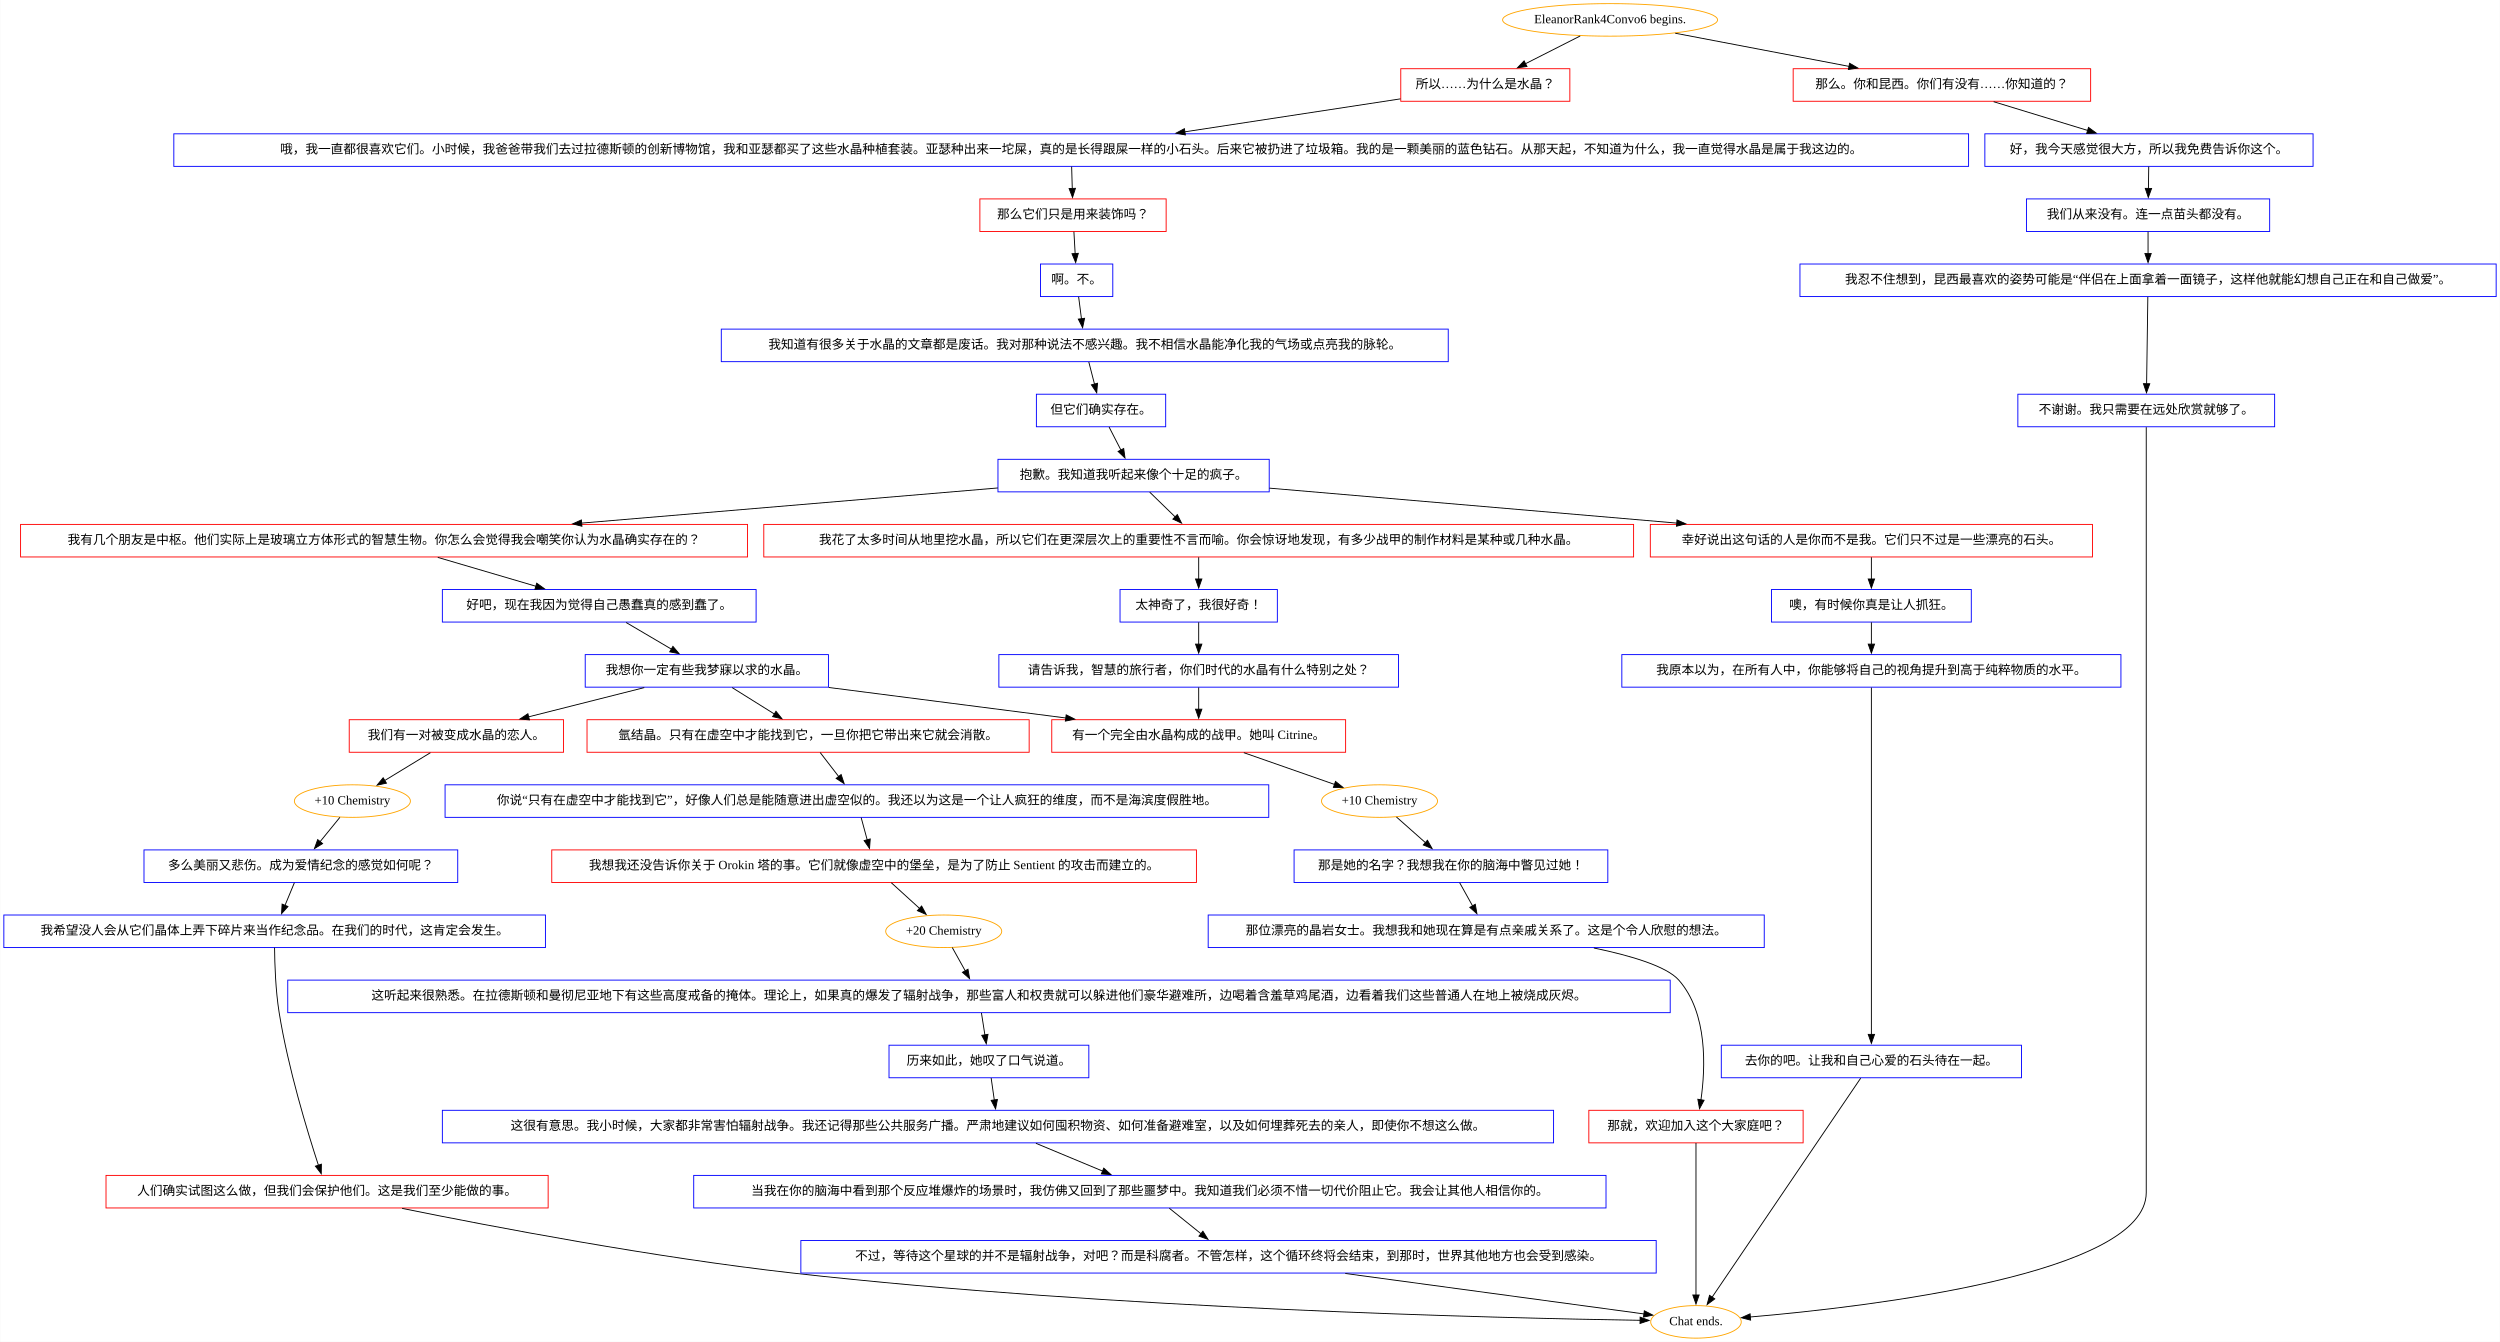
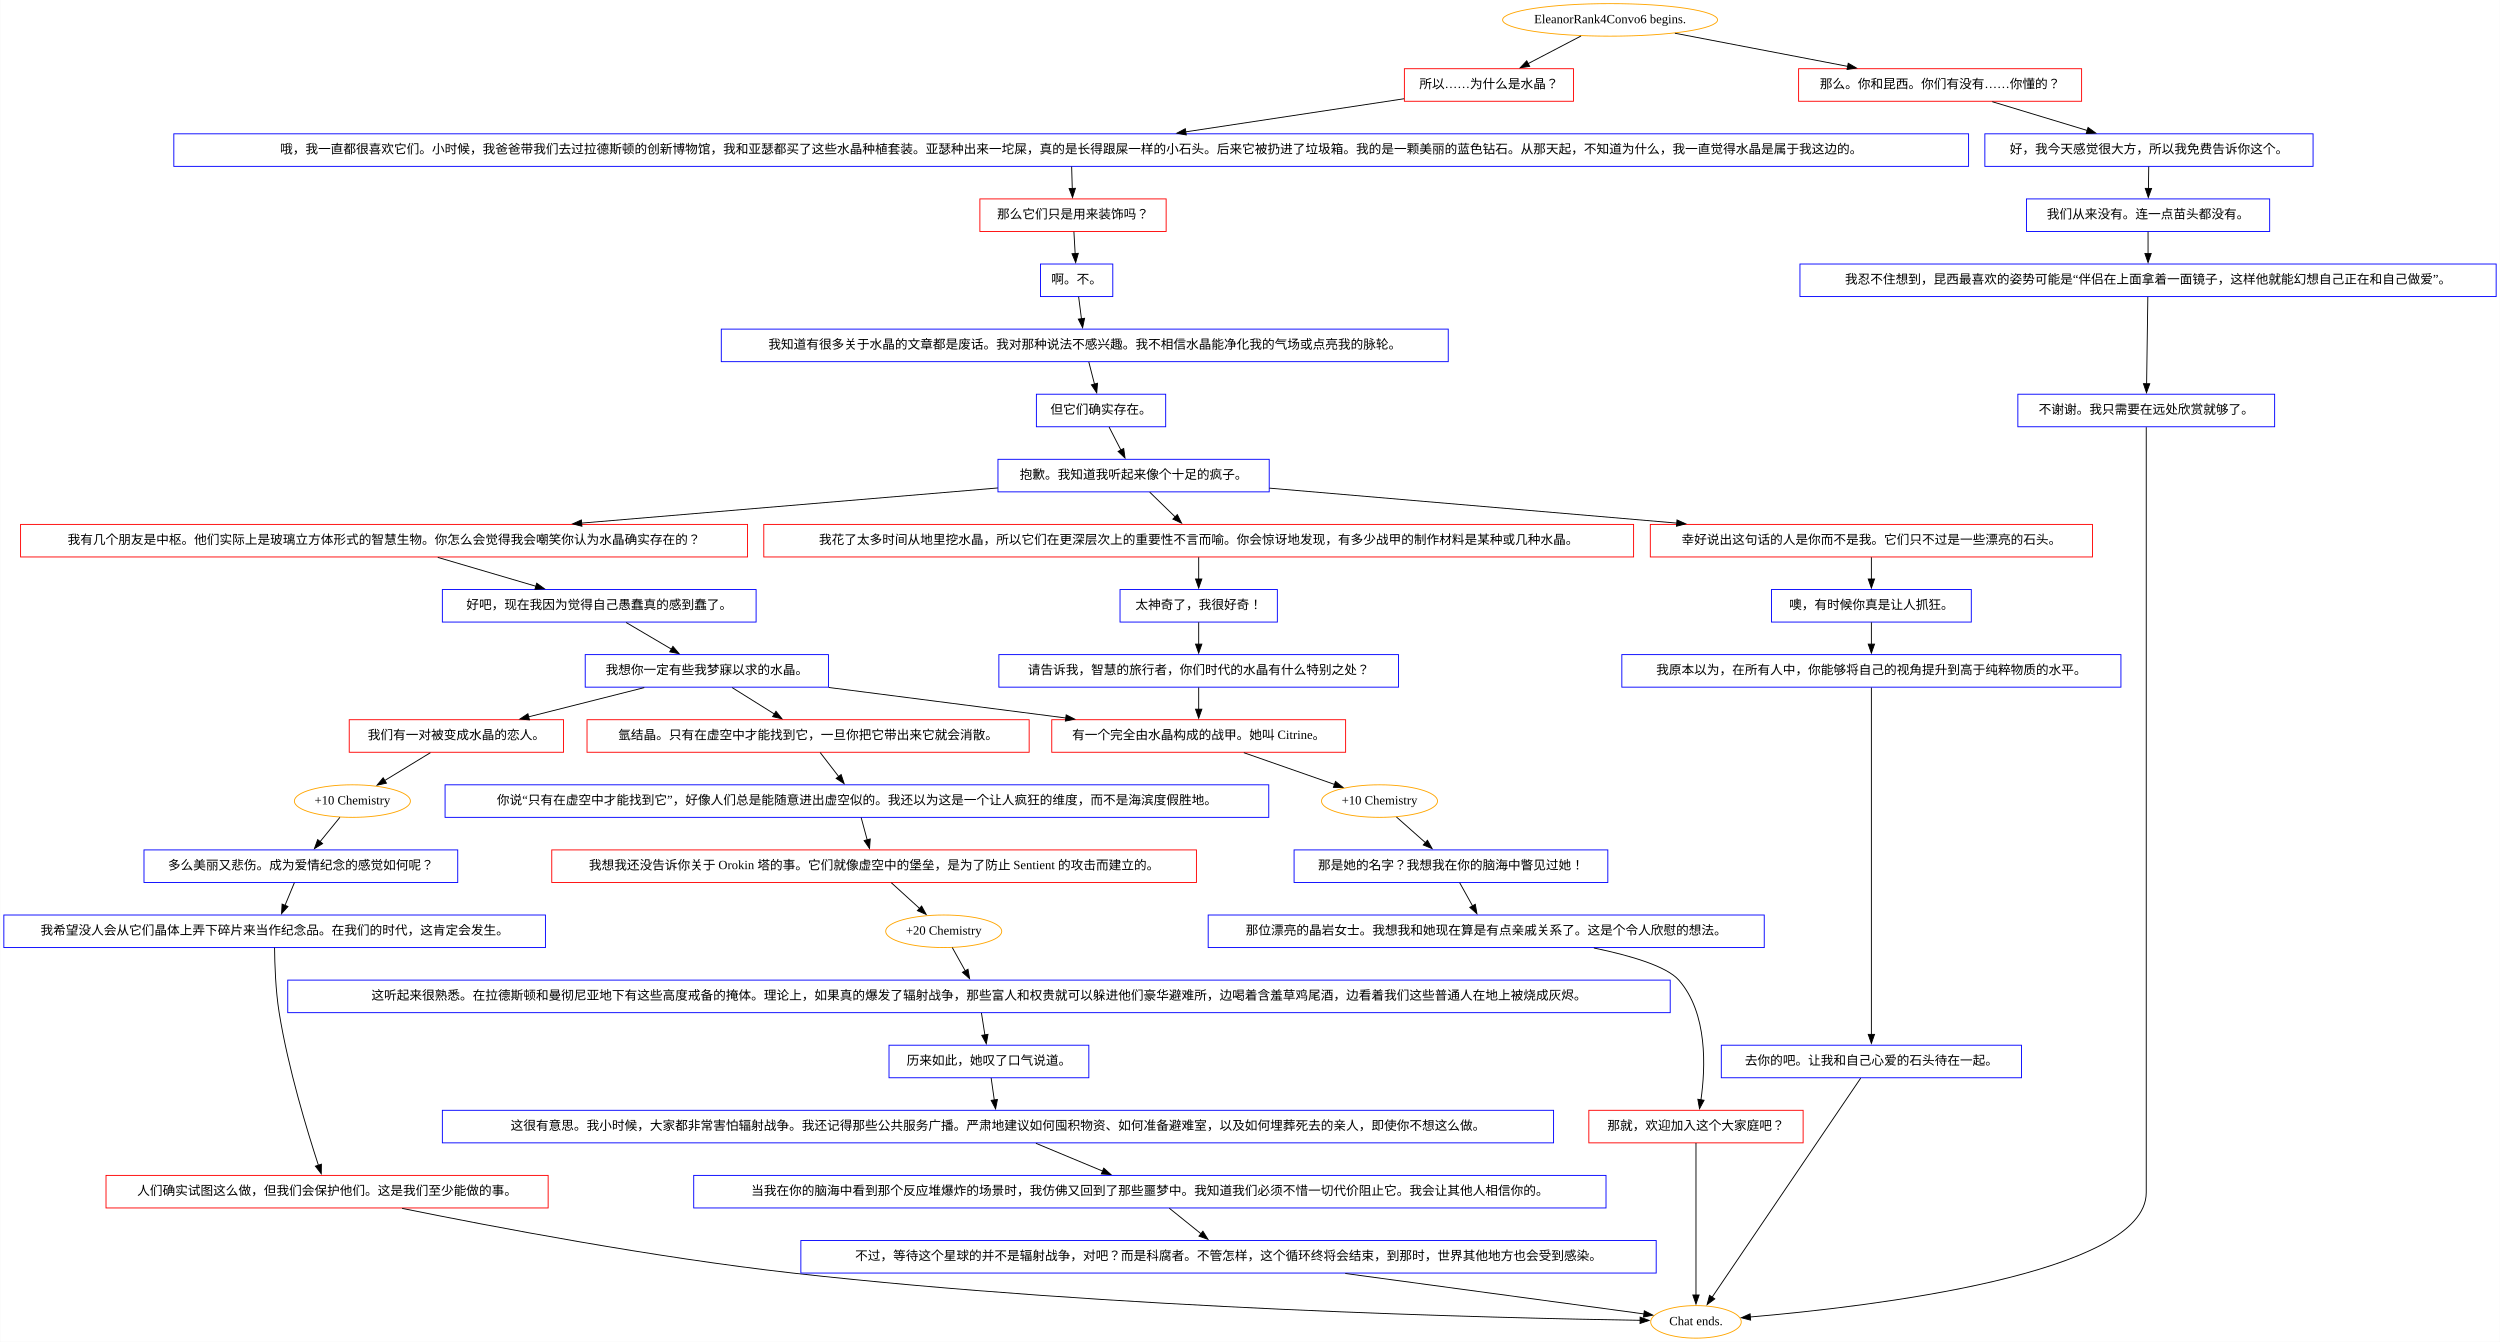
<svg xmlns="http://www.w3.org/2000/svg" width="2765pt" height="1484pt" viewBox="0.00 0.00 2764.50 1484.00">
  <g id="graph0" class="graph" transform="scale(1 1) rotate(0) translate(4 1480)">
    <polygon fill="white" stroke="none" points="-4,4 -4,-1480 2760.5,-1480 2760.5,4 -4,4" />
    <g id="node1" class="node">
      <ellipse fill="none" stroke="orange" cx="1776.5" cy="-1458" rx="118.88" ry="18" />
      <text text-anchor="middle" x="1776.5" y="-1454.3" font-family="Times New Roman,serif" font-size="14.00">EleanorRank4Convo6 begins.</text>
    </g>
    <g id="node2" class="node">
-       <polygon fill="none" stroke="red" points="1732,-1404 1545,-1404 1545,-1368 1732,-1368 1732,-1404" />
-       <text text-anchor="middle" x="1638.5" y="-1382.3" font-family="Times New Roman,serif" font-size="14.00">所以……为什么是水晶？</text>
+       <polygon fill="none" stroke="red" points="1736,-1404 1549,-1404 1549,-1368 1736,-1368 1736,-1404" />
+       <text text-anchor="middle" x="1642.5" y="-1382.3" font-family="Times New Roman,serif" font-size="14.00">所以……为什么是水晶？</text>
    </g>
    <g id="edge1" class="edge">
-       <path fill="none" stroke="black" d="M1743.45,-1440.23C1725.33,-1431.04 1702.63,-1419.53 1682.98,-1409.56" />
-       <polygon fill="black" stroke="black" points="1684.58,-1406.45 1674.08,-1405.05 1681.41,-1412.69 1684.58,-1406.45" />
+       <path fill="none" stroke="black" d="M1744.4,-1440.23C1726.81,-1431.04 1704.77,-1419.53 1685.69,-1409.56" />
+       <polygon fill="black" stroke="black" points="1687.56,-1406.59 1677.08,-1405.06 1684.32,-1412.79 1687.56,-1406.59" />
    </g>
    <g id="node3" class="node">
-       <polygon fill="none" stroke="red" points="2308,-1404 1979,-1404 1979,-1368 2308,-1368 2308,-1404" />
-       <text text-anchor="middle" x="2143.5" y="-1382.3" font-family="Times New Roman,serif" font-size="14.00">那么。你和昆西。你们有没有……你知道的？</text>
+       <polygon fill="none" stroke="red" points="2298,-1404 1985,-1404 1985,-1368 2298,-1368 2298,-1404" />
+       <text text-anchor="middle" x="2141.5" y="-1382.3" font-family="Times New Roman,serif" font-size="14.00">那么。你和昆西。你们有没有……你懂的？</text>
    </g>
    <g id="edge2" class="edge">
-       <path fill="none" stroke="black" d="M1848.57,-1443.25C1903.4,-1432.8 1979.59,-1418.26 2040.79,-1406.59" />
-       <polygon fill="black" stroke="black" points="2041.39,-1410.04 2050.55,-1404.73 2040.07,-1403.16 2041.39,-1410.04" />
+       <path fill="none" stroke="black" d="M1848.18,-1443.25C1902.71,-1432.8 1978.48,-1418.26 2039.35,-1406.59" />
+       <polygon fill="black" stroke="black" points="2039.89,-1410.05 2049.05,-1404.73 2038.57,-1403.18 2039.89,-1410.05" />
    </g>
    <g id="node4" class="node">
      <polygon fill="none" stroke="blue" points="2173,-1332 188,-1332 188,-1296 2173,-1296 2173,-1332" />
      <text text-anchor="middle" x="1180.5" y="-1310.3" font-family="Times New Roman,serif" font-size="14.00">哦，我一直都很喜欢它们。小时候，我爸爸带我们去过拉德斯顿的创新博物馆，我和亚瑟都买了这些水晶种植套装。亚瑟种出来一坨屎，真的是长得跟屎一样的小石头。后来它被扔进了垃圾箱。我的是一颗美丽的蓝色钻石。从那天起，不知道为什么，我一直觉得水晶是属于我这边的。</text>
    </g>
    <g id="edge3" class="edge">
-       <path fill="none" stroke="black" d="M1544.71,-1370.67C1475.74,-1360.12 1381.28,-1345.69 1305.84,-1334.16" />
-       <polygon fill="black" stroke="black" points="1306.76,-1330.76 1296.35,-1332.71 1305.7,-1337.68 1306.76,-1330.76" />
+       <path fill="none" stroke="black" d="M1548.73,-1370.79C1479.09,-1360.24 1383.36,-1345.74 1306.96,-1334.16" />
+       <polygon fill="black" stroke="black" points="1307.75,-1330.74 1297.33,-1332.7 1306.7,-1337.66 1307.75,-1330.74" />
    </g>
    <g id="node5" class="node">
      <polygon fill="none" stroke="blue" points="2554,-1332 2191,-1332 2191,-1296 2554,-1296 2554,-1332" />
      <text text-anchor="middle" x="2372.5" y="-1310.3" font-family="Times New Roman,serif" font-size="14.00">好，我今天感觉很大方，所以我免费告诉你这个。</text>
    </g>
    <g id="edge4" class="edge">
-       <path fill="none" stroke="black" d="M2200.7,-1367.52C2232.24,-1357.88 2271.59,-1345.84 2304.68,-1335.73" />
-       <polygon fill="black" stroke="black" points="2305.65,-1339.09 2314.19,-1332.82 2303.6,-1332.4 2305.65,-1339.09" />
+       <path fill="none" stroke="black" d="M2199.2,-1367.52C2231.15,-1357.83 2271.06,-1345.74 2304.52,-1335.6" />
+       <polygon fill="black" stroke="black" points="2305.14,-1339.07 2313.69,-1332.82 2303.11,-1332.37 2305.14,-1339.07" />
    </g>
    <g id="node6" class="node">
      <polygon fill="none" stroke="red" points="1285.5,-1260 1079.5,-1260 1079.5,-1224 1285.5,-1224 1285.5,-1260" />
      <text text-anchor="middle" x="1182.5" y="-1238.3" font-family="Times New Roman,serif" font-size="14.00">那么它们只是用来装饰吗？</text>
    </g>
    <g id="edge5" class="edge">
      <path fill="none" stroke="black" d="M1180.99,-1295.7C1181.2,-1288.41 1181.45,-1279.73 1181.68,-1271.54" />
      <polygon fill="black" stroke="black" points="1185.18,-1271.71 1181.97,-1261.62 1178.18,-1271.51 1185.18,-1271.71" />
    </g>
    <g id="node7" class="node">
      <polygon fill="none" stroke="blue" points="2506,-1260 2237,-1260 2237,-1224 2506,-1224 2506,-1260" />
      <text text-anchor="middle" x="2371.5" y="-1238.3" font-family="Times New Roman,serif" font-size="14.00">我们从来没有。连一点苗头都没有。</text>
    </g>
    <g id="edge6" class="edge">
      <path fill="none" stroke="black" d="M2372.25,-1295.7C2372.15,-1288.41 2372.02,-1279.73 2371.91,-1271.54" />
      <polygon fill="black" stroke="black" points="2375.41,-1271.57 2371.77,-1261.62 2368.41,-1271.67 2375.41,-1271.57" />
    </g>
    <g id="node8" class="node">
      <polygon fill="none" stroke="blue" points="1226.5,-1188 1146.5,-1188 1146.5,-1152 1226.5,-1152 1226.5,-1188" />
      <text text-anchor="middle" x="1186.5" y="-1166.3" font-family="Times New Roman,serif" font-size="14.00">啊。不。</text>
    </g>
    <g id="edge7" class="edge">
      <path fill="none" stroke="black" d="M1183.49,-1223.7C1183.91,-1216.41 1184.4,-1207.73 1184.87,-1199.54" />
      <polygon fill="black" stroke="black" points="1188.36,-1199.8 1185.44,-1189.62 1181.37,-1199.4 1188.36,-1199.8" />
    </g>
    <g id="node9" class="node">
      <polygon fill="none" stroke="blue" points="2756.5,-1188 1986.5,-1188 1986.5,-1152 2756.5,-1152 2756.5,-1188" />
      <text text-anchor="middle" x="2371.5" y="-1166.3" font-family="Times New Roman,serif" font-size="14.00">我忍不住想到，昆西最喜欢的姿势可能是“伴侣在上面拿着一面镜子，这样他就能幻想自己正在和自己做爱”。</text>
    </g>
    <g id="edge8" class="edge">
      <path fill="none" stroke="black" d="M2371.5,-1223.7C2371.5,-1216.41 2371.5,-1207.73 2371.5,-1199.54" />
      <polygon fill="black" stroke="black" points="2375,-1199.62 2371.5,-1189.62 2368,-1199.62 2375,-1199.62" />
    </g>
    <g id="node10" class="node">
      <polygon fill="none" stroke="blue" points="1597.5,-1116 793.5,-1116 793.5,-1080 1597.5,-1080 1597.5,-1116" />
      <text text-anchor="middle" x="1195.5" y="-1094.3" font-family="Times New Roman,serif" font-size="14.00">我知道有很多关于水晶的文章都是废话。我对那种说法不感兴趣。我不相信水晶能净化我的气场或点亮我的脉轮。</text>
    </g>
    <g id="edge9" class="edge">
      <path fill="none" stroke="black" d="M1188.72,-1151.7C1189.67,-1144.32 1190.8,-1135.52 1191.87,-1127.25" />
      <polygon fill="black" stroke="black" points="1195.3,-1127.97 1193.11,-1117.61 1188.36,-1127.08 1195.3,-1127.97" />
    </g>
    <g id="node11" class="node">
      <polygon fill="none" stroke="blue" points="2511.5,-1044 2227.5,-1044 2227.5,-1008 2511.5,-1008 2511.5,-1044" />
      <text text-anchor="middle" x="2369.5" y="-1022.3" font-family="Times New Roman,serif" font-size="14.00">不谢谢。我只需要在远处欣赏就够了。</text>
    </g>
    <g id="edge10" class="edge">
      <path fill="none" stroke="black" d="M2371.25,-1151.59C2370.92,-1127.61 2370.3,-1084.14 2369.9,-1055.42" />
      <polygon fill="black" stroke="black" points="2373.4,-1055.57 2369.76,-1045.62 2366.4,-1055.67 2373.4,-1055.57" />
    </g>
    <g id="node12" class="node">
      <polygon fill="none" stroke="blue" points="1285,-1044 1142,-1044 1142,-1008 1285,-1008 1285,-1044" />
      <text text-anchor="middle" x="1213.5" y="-1022.3" font-family="Times New Roman,serif" font-size="14.00">但它们确实存在。</text>
    </g>
    <g id="edge11" class="edge">
      <path fill="none" stroke="black" d="M1199.95,-1079.7C1201.85,-1072.32 1204.11,-1063.52 1206.24,-1055.25" />
      <polygon fill="black" stroke="black" points="1209.62,-1056.13 1208.72,-1045.57 1202.84,-1054.38 1209.62,-1056.13" />
    </g>
    <g id="node13" class="node">
      <ellipse fill="none" stroke="orange" cx="1871.5" cy="-18" rx="50.09" ry="18" />
      <text text-anchor="middle" x="1871.5" y="-14.3" font-family="Times New Roman,serif" font-size="14.00">Chat ends.</text>
    </g>
    <g id="edge12" class="edge">
      <path fill="none" stroke="black" d="M2369.5,-1007.51C2369.5,-980.71 2369.5,-927.87 2369.5,-883 2369.5,-883 2369.5,-883 2369.5,-161 2369.5,-70.8 2063.56,-34.76 1931.27,-23.39" />
      <polygon fill="black" stroke="black" points="1931.92,-19.94 1921.67,-22.59 1931.34,-26.91 1931.92,-19.94" />
    </g>
    <g id="node14" class="node">
      <polygon fill="none" stroke="blue" points="1399.5,-972 1099.5,-972 1099.5,-936 1399.5,-936 1399.5,-972" />
      <text text-anchor="middle" x="1249.5" y="-950.3" font-family="Times New Roman,serif" font-size="14.00">抱歉。我知道我听起来像个十足的疯子。</text>
    </g>
    <g id="edge13" class="edge">
      <path fill="none" stroke="black" d="M1222.4,-1007.7C1226.37,-999.98 1231.13,-990.71 1235.56,-982.11" />
      <polygon fill="black" stroke="black" points="1238.55,-983.94 1240.01,-973.45 1232.33,-980.74 1238.55,-983.94" />
    </g>
    <g id="node15" class="node">
      <polygon fill="none" stroke="red" points="2310,-900 1821,-900 1821,-864 2310,-864 2310,-900" />
      <text text-anchor="middle" x="2065.5" y="-878.3" font-family="Times New Roman,serif" font-size="14.00">幸好说出这句话的人是你而不是我。它们只不过是一些漂亮的石头。</text>
    </g>
    <g id="edge14" class="edge">
      <path fill="none" stroke="black" d="M1399.64,-940.12C1526.03,-929.28 1708.34,-913.64 1850.26,-901.46" />
      <polygon fill="black" stroke="black" points="1850.53,-904.95 1860.19,-900.61 1849.93,-897.98 1850.53,-904.95" />
    </g>
    <g id="node16" class="node">
      <polygon fill="none" stroke="red" points="822.5,-900 18.5,-900 18.5,-864 822.5,-864 822.5,-900" />
      <text text-anchor="middle" x="420.5" y="-878.3" font-family="Times New Roman,serif" font-size="14.00">我有几个朋友是中枢。他们实际上是玻璃立方体形式的智慧生物。你怎么会觉得我会嘲笑你认为水晶确实存在的？</text>
    </g>
    <g id="edge15" class="edge">
      <path fill="none" stroke="black" d="M1099.37,-940.32C970.8,-929.47 783.97,-913.69 638.84,-901.44" />
      <polygon fill="black" stroke="black" points="639.35,-897.97 629.09,-900.61 638.76,-904.94 639.35,-897.97" />
    </g>
    <g id="node17" class="node">
      <polygon fill="none" stroke="red" points="1802.5,-900 840.5,-900 840.5,-864 1802.5,-864 1802.5,-900" />
      <text text-anchor="middle" x="1321.5" y="-878.3" font-family="Times New Roman,serif" font-size="14.00">我花了太多时间从地里挖水晶，所以它们在更深层次上的重要性不言而喻。你会惊讶地发现，有多少战甲的制作材料是某种或几种水晶。</text>
    </g>
    <g id="edge16" class="edge">
      <path fill="none" stroke="black" d="M1267.3,-935.7C1275.78,-927.45 1286.09,-917.43 1295.43,-908.35" />
      <polygon fill="black" stroke="black" points="1297.84,-910.88 1302.57,-901.4 1292.96,-905.86 1297.84,-910.88" />
    </g>
    <g id="node18" class="node">
      <polygon fill="none" stroke="blue" points="2176,-828 1955,-828 1955,-792 2176,-792 2176,-828" />
      <text text-anchor="middle" x="2065.5" y="-806.3" font-family="Times New Roman,serif" font-size="14.00">噢，有时候你真是让人抓狂。</text>
    </g>
    <g id="edge17" class="edge">
      <path fill="none" stroke="black" d="M2065.5,-863.7C2065.5,-856.41 2065.5,-847.73 2065.5,-839.54" />
      <polygon fill="black" stroke="black" points="2069,-839.62 2065.5,-829.62 2062,-839.62 2069,-839.62" />
    </g>
    <g id="node19" class="node">
      <polygon fill="none" stroke="blue" points="832,-828 485,-828 485,-792 832,-792 832,-828" />
      <text text-anchor="middle" x="658.5" y="-806.3" font-family="Times New Roman,serif" font-size="14.00">好吧，现在我因为觉得自己愚蠢真的感到蠢了。</text>
    </g>
    <g id="edge18" class="edge">
      <path fill="none" stroke="black" d="M479.94,-863.52C512.87,-853.83 553.98,-841.74 588.46,-831.6" />
      <polygon fill="black" stroke="black" points="589.34,-834.99 597.95,-828.81 587.37,-828.27 589.34,-834.99" />
    </g>
    <g id="node20" class="node">
      <polygon fill="none" stroke="blue" points="1408.5,-828 1234.5,-828 1234.5,-792 1408.5,-792 1408.5,-828" />
      <text text-anchor="middle" x="1321.5" y="-806.3" font-family="Times New Roman,serif" font-size="14.00">太神奇了，我很好奇！</text>
    </g>
    <g id="edge19" class="edge">
      <path fill="none" stroke="black" d="M1321.5,-863.7C1321.5,-856.41 1321.5,-847.73 1321.5,-839.54" />
      <polygon fill="black" stroke="black" points="1325,-839.62 1321.5,-829.62 1318,-839.62 1325,-839.62" />
    </g>
    <g id="node21" class="node">
      <polygon fill="none" stroke="blue" points="2341.5,-756 1789.5,-756 1789.5,-720 2341.5,-720 2341.5,-756" />
      <text text-anchor="middle" x="2065.5" y="-734.3" font-family="Times New Roman,serif" font-size="14.00">我原本以为，在所有人中，你能够将自己的视角提升到高于纯粹物质的水平。</text>
    </g>
    <g id="edge20" class="edge">
      <path fill="none" stroke="black" d="M2065.5,-791.7C2065.5,-784.41 2065.5,-775.73 2065.5,-767.54" />
      <polygon fill="black" stroke="black" points="2069,-767.62 2065.5,-757.62 2062,-767.62 2069,-767.62" />
    </g>
    <g id="node22" class="node">
      <polygon fill="none" stroke="blue" points="912,-756 643,-756 643,-720 912,-720 912,-756" />
      <text text-anchor="middle" x="777.5" y="-734.3" font-family="Times New Roman,serif" font-size="14.00">我想你一定有些我梦寐以求的水晶。</text>
    </g>
    <g id="edge21" class="edge">
      <path fill="none" stroke="black" d="M688.22,-791.52C703.39,-782.6 722.03,-771.63 738.35,-762.03" />
      <polygon fill="black" stroke="black" points="740.01,-765.11 746.85,-757.03 736.46,-759.08 740.01,-765.11" />
    </g>
    <g id="node23" class="node">
      <polygon fill="none" stroke="blue" points="1542.5,-756 1100.5,-756 1100.5,-720 1542.5,-720 1542.5,-756" />
      <text text-anchor="middle" x="1321.5" y="-734.3" font-family="Times New Roman,serif" font-size="14.00">请告诉我，智慧的旅行者，你们时代的水晶有什么特别之处？</text>
    </g>
    <g id="edge22" class="edge">
      <path fill="none" stroke="black" d="M1321.5,-791.7C1321.5,-784.41 1321.5,-775.73 1321.5,-767.54" />
      <polygon fill="black" stroke="black" points="1325,-767.62 1321.5,-757.62 1318,-767.62 1325,-767.62" />
    </g>
    <g id="node24" class="node">
      <polygon fill="none" stroke="blue" points="2231.5,-324 1899.5,-324 1899.5,-288 2231.5,-288 2231.5,-324" />
      <text text-anchor="middle" x="2065.5" y="-302.3" font-family="Times New Roman,serif" font-size="14.00">去你的吧。让我和自己心爱的石头待在一起。</text>
    </g>
    <g id="edge23" class="edge">
      <path fill="none" stroke="black" d="M2065.5,-719.51C2065.5,-692.71 2065.5,-639.87 2065.5,-595 2065.5,-595 2065.5,-595 2065.5,-449 2065.5,-409.74 2065.5,-364.38 2065.5,-335.69" />
      <polygon fill="black" stroke="black" points="2069,-336 2065.5,-326 2062,-336 2069,-336" />
    </g>
    <g id="node25" class="node">
      <polygon fill="none" stroke="red" points="1134,-684 645,-684 645,-648 1134,-648 1134,-684" />
      <text text-anchor="middle" x="889.5" y="-662.3" font-family="Times New Roman,serif" font-size="14.00">氩结晶。只有在虚空中才能找到它，一旦你把它带出来它就会消散。</text>
    </g>
    <g id="edge24" class="edge">
      <path fill="none" stroke="black" d="M805.47,-719.52C819.61,-710.68 836.96,-699.84 852.22,-690.3" />
      <polygon fill="black" stroke="black" points="853.97,-693.33 860.6,-685.06 850.26,-687.39 853.97,-693.33" />
    </g>
    <g id="node26" class="node">
      <polygon fill="none" stroke="red" points="1484,-684 1159,-684 1159,-648 1484,-648 1484,-684" />
      <text text-anchor="middle" x="1321.5" y="-662.3" font-family="Times New Roman,serif" font-size="14.00">有一个完全由水晶构成的战甲。她叫 Citrine。</text>
    </g>
    <g id="edge25" class="edge">
      <path fill="none" stroke="black" d="M912.32,-719.65C991.96,-709.4 1092.85,-696.42 1174.52,-685.91" />
      <polygon fill="black" stroke="black" points="1174.94,-689.39 1184.41,-684.64 1174.05,-682.44 1174.94,-689.39" />
    </g>
    <g id="node27" class="node">
      <polygon fill="none" stroke="red" points="619,-684 382,-684 382,-648 619,-648 619,-684" />
      <text text-anchor="middle" x="500.5" y="-662.3" font-family="Times New Roman,serif" font-size="14.00">我们有一对被变成水晶的恋人。</text>
    </g>
    <g id="edge26" class="edge">
      <path fill="none" stroke="black" d="M708.32,-719.52C669.42,-709.69 620.69,-697.37 580.2,-687.14" />
      <polygon fill="black" stroke="black" points="581.3,-683.81 570.75,-684.75 579.59,-690.6 581.3,-683.81" />
    </g>
    <g id="edge27" class="edge">
      <path fill="none" stroke="black" d="M1321.5,-719.7C1321.5,-712.41 1321.5,-703.73 1321.5,-695.54" />
      <polygon fill="black" stroke="black" points="1325,-695.62 1321.5,-685.62 1318,-695.62 1325,-695.62" />
    </g>
    <g id="edge28" class="edge">
      <path fill="none" stroke="black" d="M2053.66,-287.54C2020.83,-239.14 1928.52,-103.07 1889.39,-45.38" />
      <polygon fill="black" stroke="black" points="1892.3,-43.43 1883.79,-37.12 1886.51,-47.36 1892.3,-43.43" />
    </g>
    <g id="node28" class="node">
      <polygon fill="none" stroke="blue" points="1399,-612 488,-612 488,-576 1399,-576 1399,-612" />
      <text text-anchor="middle" x="943.5" y="-590.3" font-family="Times New Roman,serif" font-size="14.00">你说“只有在虚空中才能找到它”，好像人们总是能随意进出虚空似的。我还以为这是一个让人疯狂的维度，而不是海滨度假胜地。</text>
    </g>
    <g id="edge29" class="edge">
      <path fill="none" stroke="black" d="M902.85,-647.7C909.06,-639.64 916.58,-629.89 923.46,-620.98" />
      <polygon fill="black" stroke="black" points="926.04,-623.36 929.38,-613.3 920.5,-619.08 926.04,-623.36" />
    </g>
    <g id="node29" class="node">
      <ellipse fill="none" stroke="orange" cx="1521.5" cy="-594" rx="64.19" ry="18" />
      <text text-anchor="middle" x="1521.5" y="-590.3" font-family="Times New Roman,serif" font-size="14.00">+10 Chemistry</text>
    </g>
    <g id="edge30" class="edge">
      <path fill="none" stroke="black" d="M1371.45,-647.52C1402.06,-636.81 1441.09,-623.14 1471.67,-612.44" />
      <polygon fill="black" stroke="black" points="1472.81,-615.75 1481.1,-609.14 1470.5,-609.14 1472.81,-615.75" />
    </g>
    <g id="node30" class="node">
      <ellipse fill="none" stroke="orange" cx="385.5" cy="-594" rx="64.19" ry="18" />
      <text text-anchor="middle" x="385.5" y="-590.3" font-family="Times New Roman,serif" font-size="14.00">+10 Chemistry</text>
    </g>
    <g id="edge31" class="edge">
      <path fill="none" stroke="black" d="M471.78,-647.52C456.46,-638.19 437.48,-626.64 421.22,-616.74" />
      <polygon fill="black" stroke="black" points="423.16,-613.82 412.79,-611.61 419.52,-619.8 423.16,-613.82" />
    </g>
    <g id="node31" class="node">
      <polygon fill="none" stroke="red" points="1319,-540 606,-540 606,-504 1319,-504 1319,-540" />
      <text text-anchor="middle" x="962.5" y="-518.3" font-family="Times New Roman,serif" font-size="14.00">我想我还没告诉你关于 Orokin 塔的事。它们就像虚空中的堡垒，是为了防止 Sentient 的攻击而建立的。</text>
    </g>
    <g id="edge32" class="edge">
      <path fill="none" stroke="black" d="M948.2,-575.7C950.22,-568.24 952.64,-559.32 954.91,-550.97" />
      <polygon fill="black" stroke="black" points="958.22,-552.13 957.46,-541.57 951.46,-550.3 958.22,-552.13" />
    </g>
    <g id="node32" class="node">
      <polygon fill="none" stroke="blue" points="1774,-540 1427,-540 1427,-504 1774,-504 1774,-540" />
      <text text-anchor="middle" x="1600.5" y="-518.3" font-family="Times New Roman,serif" font-size="14.00">那是她的名字？我想我在你的脑海中瞥见过她！</text>
    </g>
    <g id="edge33" class="edge">
      <path fill="none" stroke="black" d="M1540.22,-576.41C1549.78,-567.95 1561.6,-557.47 1572.23,-548.05" />
      <polygon fill="black" stroke="black" points="1574.51,-550.7 1579.68,-541.45 1569.87,-545.46 1574.51,-550.7" />
    </g>
    <g id="node33" class="node">
      <polygon fill="none" stroke="blue" points="502,-540 155,-540 155,-504 502,-504 502,-540" />
      <text text-anchor="middle" x="328.5" y="-518.3" font-family="Times New Roman,serif" font-size="14.00">多么美丽又悲伤。成为爱情纪念的感觉如何呢？</text>
    </g>
    <g id="edge34" class="edge">
      <path fill="none" stroke="black" d="M371.7,-576.05C365.08,-567.92 357,-558 349.62,-548.94" />
      <polygon fill="black" stroke="black" points="352.55,-546.99 343.52,-541.45 347.12,-551.41 352.55,-546.99" />
    </g>
    <g id="node34" class="node">
      <ellipse fill="none" stroke="orange" cx="1039.5" cy="-450" rx="64.19" ry="18" />
      <text text-anchor="middle" x="1039.5" y="-446.3" font-family="Times New Roman,serif" font-size="14.00">+20 Chemistry</text>
    </g>
    <g id="edge35" class="edge">
      <path fill="none" stroke="black" d="M981.53,-503.7C991,-495.09 1002.59,-484.55 1012.92,-475.17" />
      <polygon fill="black" stroke="black" points="1015.05,-477.96 1020.1,-468.64 1010.34,-472.78 1015.05,-477.96" />
    </g>
    <g id="node35" class="node">
      <polygon fill="none" stroke="blue" points="1947,-468 1332,-468 1332,-432 1947,-432 1947,-468" />
      <text text-anchor="middle" x="1639.5" y="-446.3" font-family="Times New Roman,serif" font-size="14.00">那位漂亮的晶岩女士。我想我和她现在算是有点亲戚关系了。这是个令人欣慰的想法。</text>
    </g>
    <g id="edge36" class="edge">
      <path fill="none" stroke="black" d="M1610.14,-503.7C1614.44,-495.98 1619.6,-486.71 1624.39,-478.11" />
      <polygon fill="black" stroke="black" points="1627.42,-479.87 1629.23,-469.43 1621.31,-476.46 1627.42,-479.87" />
    </g>
    <g id="node36" class="node">
      <polygon fill="none" stroke="blue" points="599,-468 0,-468 0,-432 599,-432 599,-468" />
      <text text-anchor="middle" x="299.5" y="-446.3" font-family="Times New Roman,serif" font-size="14.00">我希望没人会从它们晶体上弄下碎片来当作纪念品。在我们的时代，这肯定会发生。</text>
    </g>
    <g id="edge37" class="edge">
      <path fill="none" stroke="black" d="M321.33,-503.7C318.21,-496.15 314.46,-487.12 310.97,-478.68" />
      <polygon fill="black" stroke="black" points="314.23,-477.4 307.17,-469.5 307.76,-480.08 314.23,-477.4" />
    </g>
    <g id="node37" class="node">
      <polygon fill="none" stroke="blue" points="1843,-396 314,-396 314,-360 1843,-360 1843,-396" />
      <text text-anchor="middle" x="1078.5" y="-374.3" font-family="Times New Roman,serif" font-size="14.00">这听起来很熟悉。在拉德斯顿和曼彻尼亚地下有这些高度戒备的掩体。理论上，如果真的爆发了辐射战争，那些富人和权贵就可以躲进他们豪华避难所，边喝着含羞草鸡尾酒，边看着我们这些普通人在地上被烧成灰烬。</text>
    </g>
    <g id="edge38" class="edge">
      <path fill="none" stroke="black" d="M1048.94,-432.05C1053.28,-424.26 1058.54,-414.82 1063.41,-406.08" />
      <polygon fill="black" stroke="black" points="1066.33,-408.04 1068.14,-397.6 1060.21,-404.63 1066.33,-408.04" />
    </g>
    <g id="node38" class="node">
      <polygon fill="none" stroke="red" points="1990,-252 1753,-252 1753,-216 1990,-216 1990,-252" />
      <text text-anchor="middle" x="1871.5" y="-230.3" font-family="Times New Roman,serif" font-size="14.00">那就，欢迎加入这个大家庭吧？</text>
    </g>
    <g id="edge39" class="edge">
      <path fill="none" stroke="black" d="M1758.57,-431.52C1799.79,-423.01 1839.05,-411.26 1852.5,-396 1884.68,-359.47 1882.05,-298.82 1876.96,-263.31" />
      <polygon fill="black" stroke="black" points="1880.47,-263.11 1875.42,-253.79 1873.56,-264.22 1880.47,-263.11" />
    </g>
    <g id="node39" class="node">
      <polygon fill="none" stroke="red" points="602,-180 113,-180 113,-144 602,-144 602,-180" />
      <text text-anchor="middle" x="357.5" y="-158.3" font-family="Times New Roman,serif" font-size="14.00">人们确实试图这么做，但我们会保护他们。这是我们至少能做的事。</text>
    </g>
    <g id="edge40" class="edge">
      <path fill="none" stroke="black" d="M299.42,-431.83C299.57,-413.82 300.52,-384.75 304.5,-360 314.36,-298.68 335.58,-228.93 347.97,-191.07" />
      <polygon fill="black" stroke="black" points="351.21,-192.42 351.04,-181.83 344.57,-190.22 351.21,-192.42" />
    </g>
    <g id="node40" class="node">
      <polygon fill="none" stroke="blue" points="1200,-324 979,-324 979,-288 1200,-288 1200,-324" />
      <text text-anchor="middle" x="1089.5" y="-302.3" font-family="Times New Roman,serif" font-size="14.00">历来如此，她叹了口气说道。</text>
    </g>
    <g id="edge41" class="edge">
      <path fill="none" stroke="black" d="M1081.22,-359.7C1082.38,-352.32 1083.76,-343.52 1085.06,-335.25" />
      <polygon fill="black" stroke="black" points="1088.48,-336.02 1086.58,-325.6 1081.57,-334.93 1088.48,-336.02" />
    </g>
    <g id="edge42" class="edge">
      <path fill="none" stroke="black" d="M1871.5,-215.85C1871.5,-179.14 1871.5,-92.66 1871.5,-47.53" />
      <polygon fill="black" stroke="black" points="1875,-47.75 1871.5,-37.75 1868,-47.75 1875,-47.75" />
    </g>
    <g id="edge43" class="edge">
      <path fill="none" stroke="black" d="M440.47,-143.55C541.89,-122.94 718.99,-89.28 872.5,-72 1225.88,-32.23 1653.04,-22.17 1809.91,-19.74" />
      <polygon fill="black" stroke="black" points="1809.71,-23.24 1819.66,-19.59 1809.61,-16.24 1809.71,-23.24" />
    </g>
    <g id="node41" class="node">
      <polygon fill="none" stroke="blue" points="1714,-252 485,-252 485,-216 1714,-216 1714,-252" />
      <text text-anchor="middle" x="1099.5" y="-230.3" font-family="Times New Roman,serif" font-size="14.00">这很有意思。我小时候，大家都非常害怕辐射战争。我还记得那些公共服务广播。严肃地建议如何囤积物资、如何准备避难室，以及如何埋葬死去的亲人，即使你不想这么做。</text>
    </g>
    <g id="edge44" class="edge">
      <path fill="none" stroke="black" d="M1091.97,-287.7C1093.03,-280.32 1094.28,-271.52 1095.46,-263.25" />
      <polygon fill="black" stroke="black" points="1098.89,-264 1096.84,-253.6 1091.96,-263.01 1098.89,-264" />
    </g>
    <g id="node42" class="node">
      <polygon fill="none" stroke="blue" points="1772,-180 763,-180 763,-144 1772,-144 1772,-180" />
      <text text-anchor="middle" x="1267.5" y="-158.3" font-family="Times New Roman,serif" font-size="14.00">当我在你的脑海中看到那个反应堆爆炸的场景时，我仿佛又回到了那些噩梦中。我知道我们必须不惜一切代价阻止它。我会让其他人相信你的。</text>
    </g>
    <g id="edge45" class="edge">
      <path fill="none" stroke="black" d="M1141.46,-215.52C1163.79,-206.21 1191.47,-194.68 1215.2,-184.79" />
      <polygon fill="black" stroke="black" points="1216.5,-188.04 1224.39,-180.96 1213.81,-181.58 1216.5,-188.04" />
    </g>
    <g id="node43" class="node">
      <polygon fill="none" stroke="blue" points="1827.5,-108 881.5,-108 881.5,-72 1827.5,-72 1827.5,-108" />
      <text text-anchor="middle" x="1354.5" y="-86.3" font-family="Times New Roman,serif" font-size="14.00">不过，等待这个星球的并不是辐射战争，对吧？而是科腐者。不管怎样，这个循环终将会结束，到那时，世界其他地方也会受到感染。</text>
    </g>
    <g id="edge46" class="edge">
      <path fill="none" stroke="black" d="M1289.01,-143.7C1299.57,-135.2 1312.48,-124.81 1324.03,-115.51" />
      <polygon fill="black" stroke="black" points="1326.16,-118.29 1331.76,-109.3 1321.78,-112.84 1326.16,-118.29" />
    </g>
    <g id="edge47" class="edge">
      <path fill="none" stroke="black" d="M1483.63,-71.52C1589.67,-57.16 1734.85,-37.5 1814.11,-26.77" />
      <polygon fill="black" stroke="black" points="1814.37,-30.27 1823.81,-25.46 1813.44,-23.33 1814.37,-30.27" />
    </g>
  </g>
</svg>
